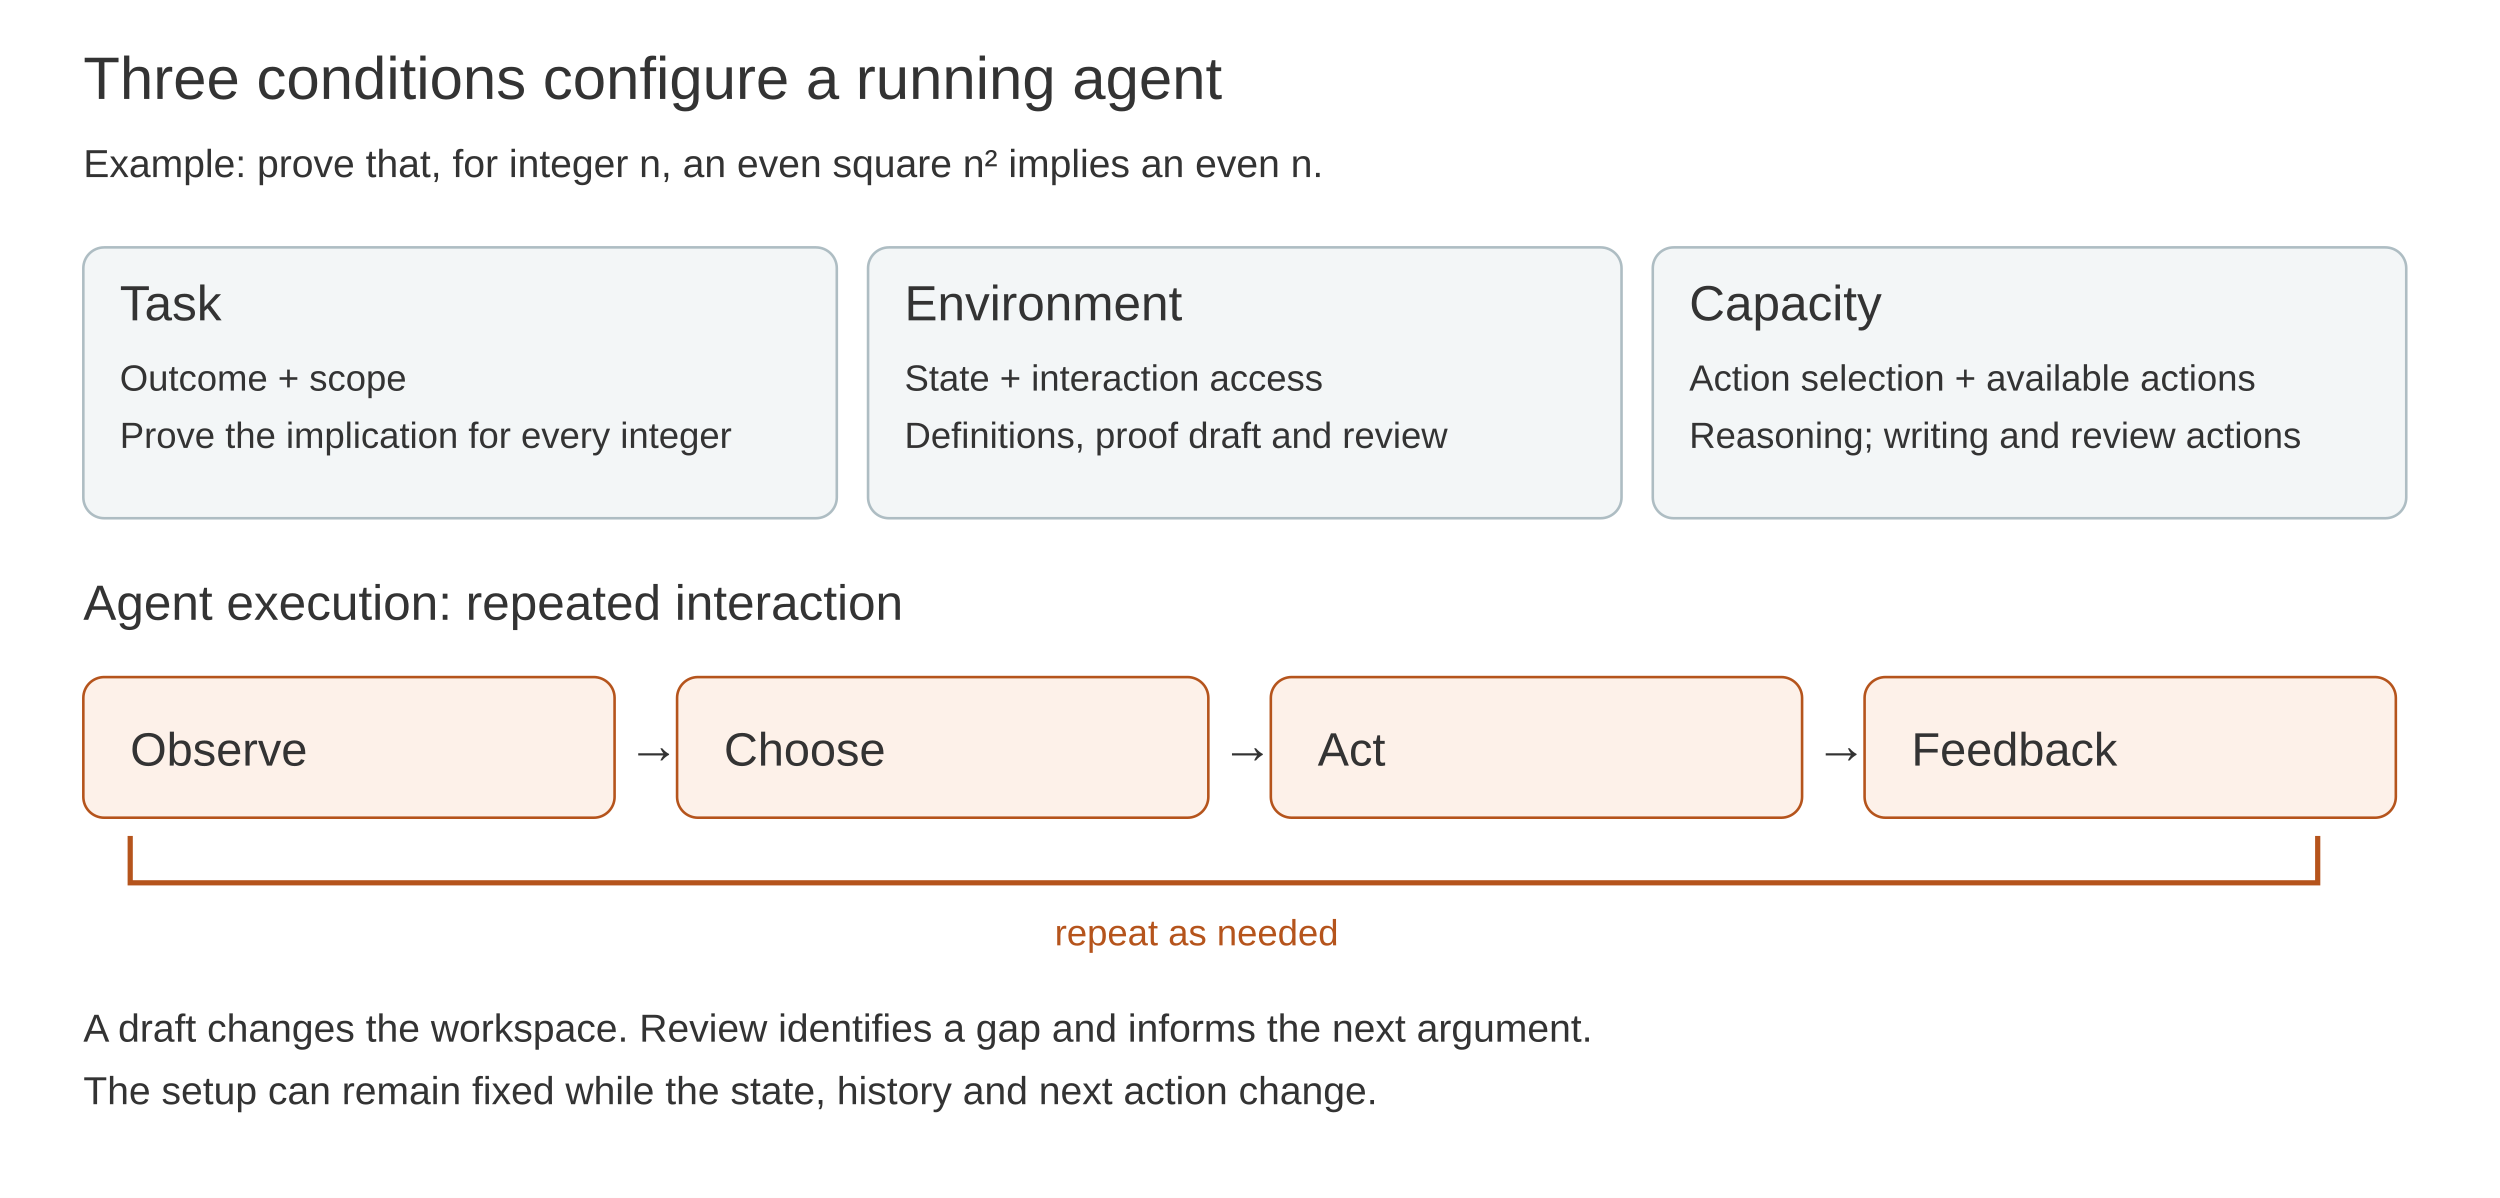
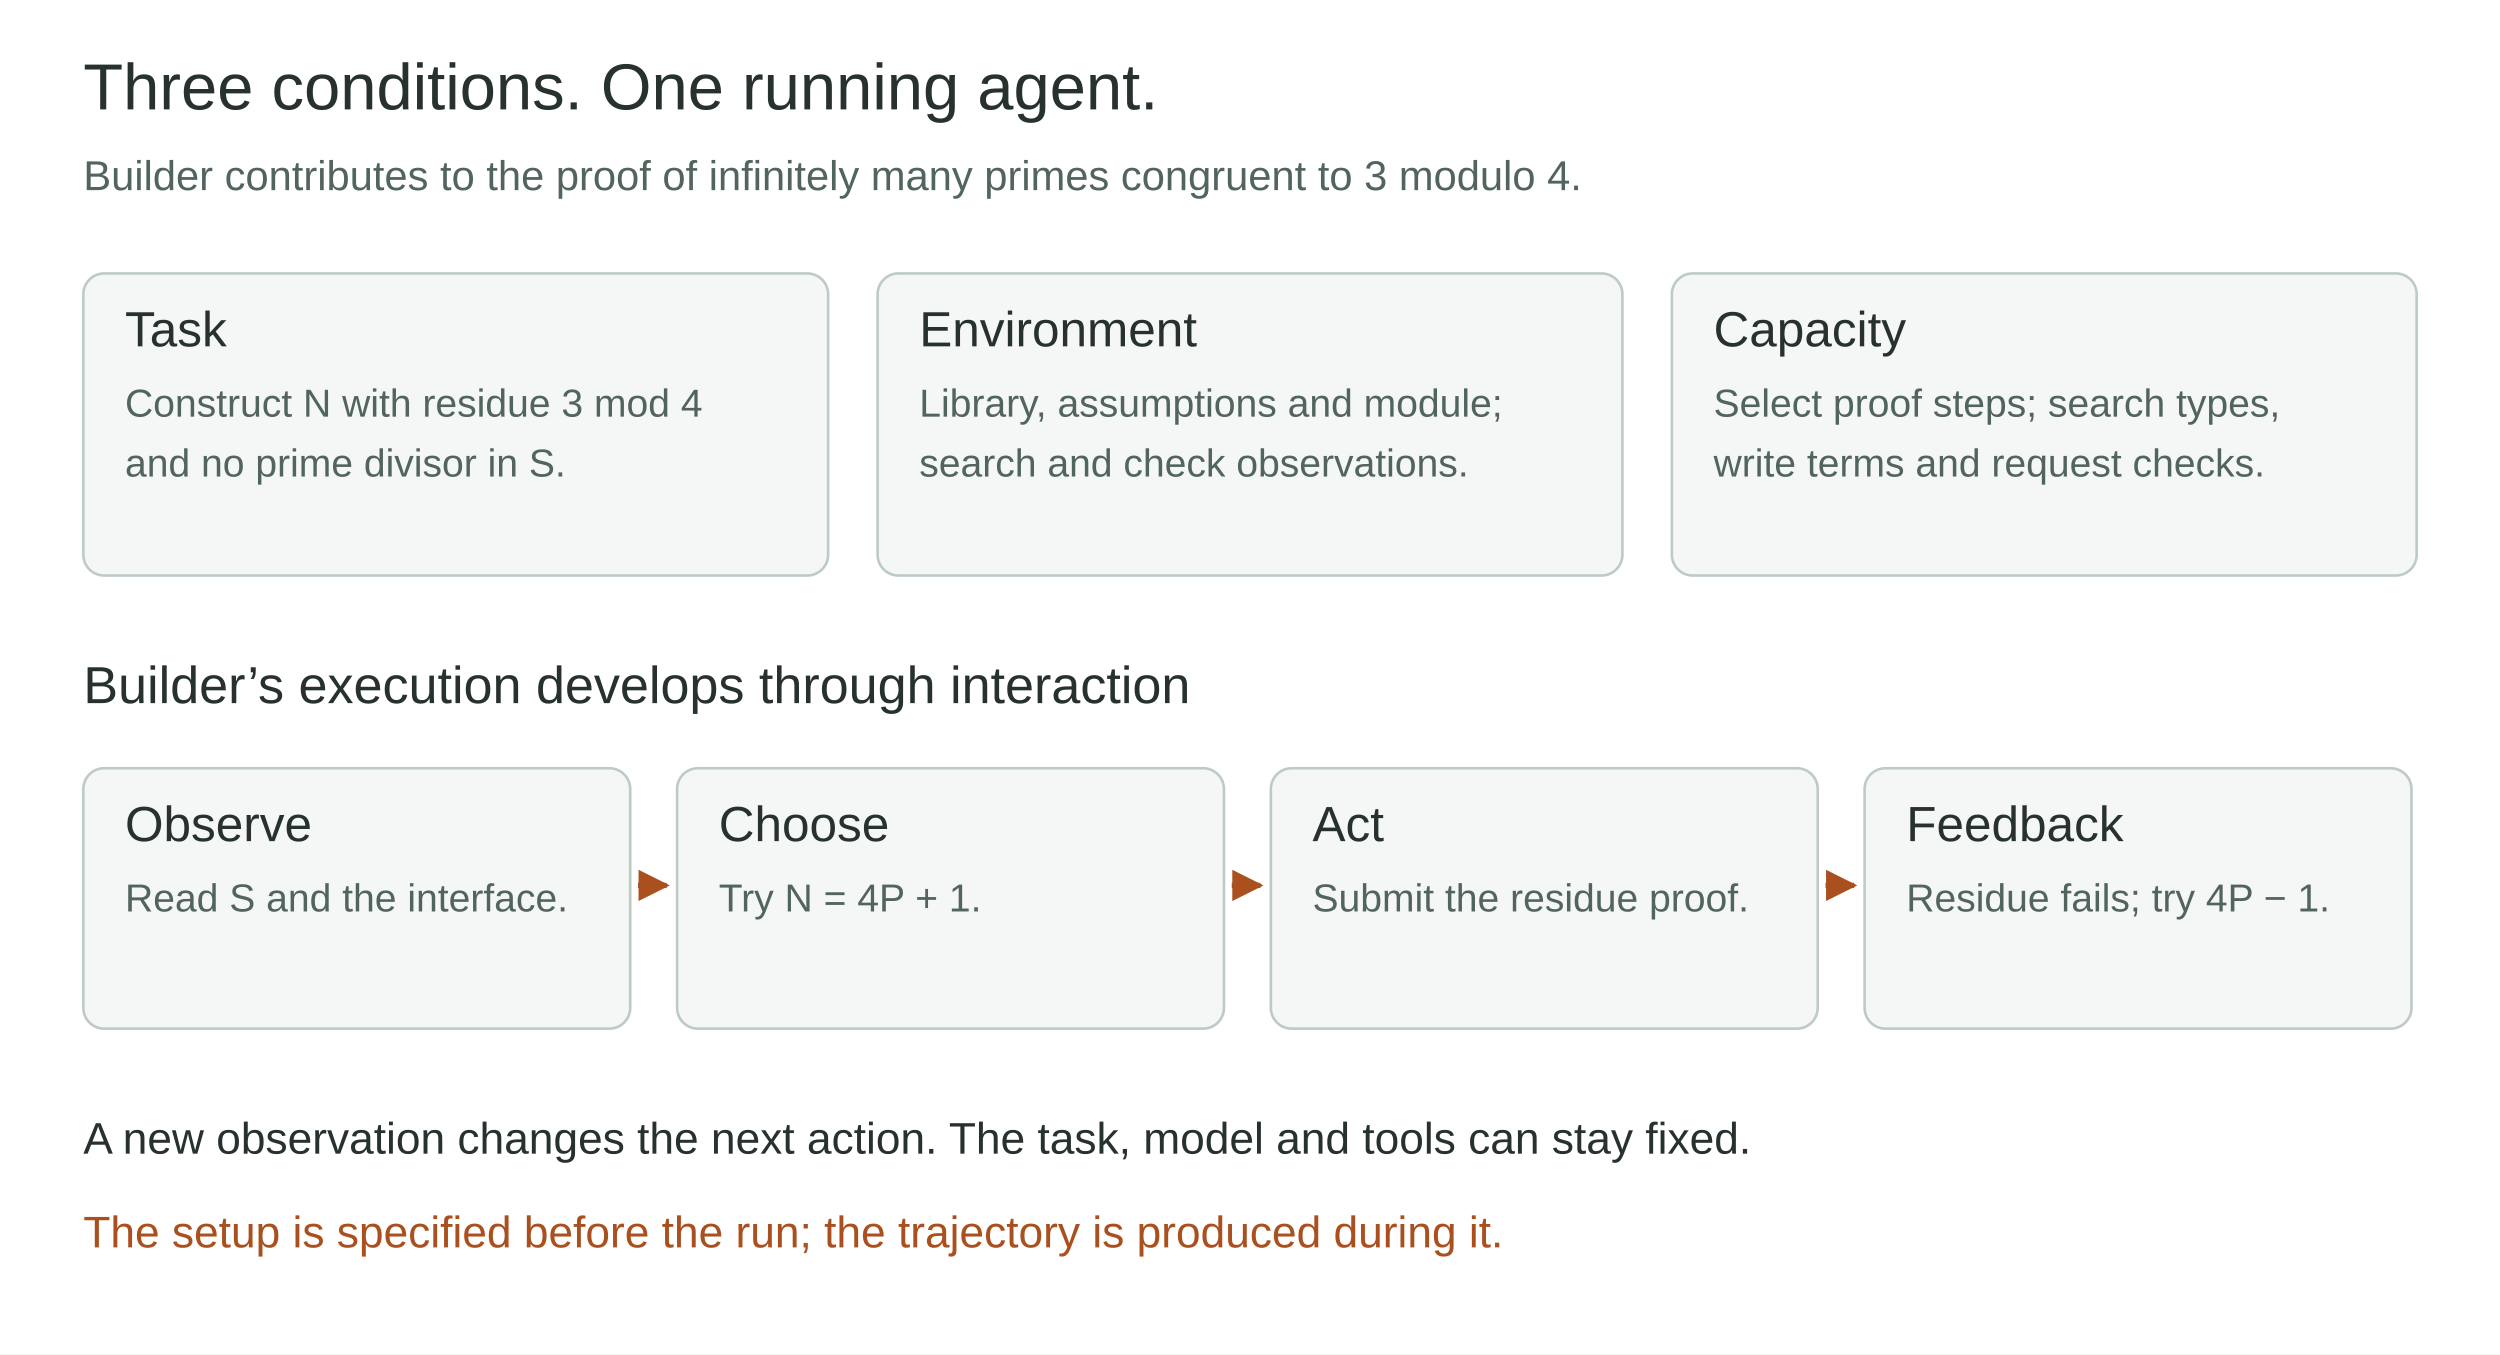
- <svg xmlns="http://www.w3.org/2000/svg" width="960" height="460" viewBox="0 0 960 460" font-family="Arial, sans-serif">
-   <rect width="960" height="460" fill="#fff" />
-   <text x="32" y="38" font-size="23" fill="#333">Three conditions configure a running agent</text>
-   <text x="32" y="68" font-size="15" fill="#333">
-     Example: prove that, for integer n, an even square n² implies an even n.
+ <svg xmlns="http://www.w3.org/2000/svg" width="960" height="520" viewBox="0 0 960 520" role="img">
+   <rect width="960" height="520" fill="#fff" />
+   <style>
+     text {
+       font-family: Arial, sans-serif;
+       fill: #27312f;
+     }
+     .muted {
+       fill: #52645e;
+     }
+     .accent {
+       fill: #aa501e;
+     }
+   </style>
+   <defs>
+     <marker id="arrow" viewBox="0 0 10 10" refX="9" refY="5" markerWidth="6" markerHeight="6" orient="auto">
+       <path d="M0 0L10 5L0 10Z" fill="#aa501e" />
+     </marker>
+   </defs>
+   <text x="32" y="42" font-size="25" class="">Three conditions. One running agent.</text>
+   <text x="32" y="73" font-size="16" class="muted">
+     Builder contributes to the proof of infinitely many primes congruent to 3 modulo 4.
  </text>
-   <rect x="32.0" y="95" width="289.333" height="104" rx="8" fill="#f3f6f7" stroke="#aebdc3" />
-   <text x="46.0" y="123" font-size="19" fill="#333">Task</text>
-   <text x="46.0" y="150" font-size="14" fill="#333">Outcome + scope</text>
-   <text x="46.0" y="172" font-size="14" fill="#333">Prove the implication for every integer</text>
-   <rect x="333.333" y="95" width="289.333" height="104" rx="8" fill="#f3f6f7" stroke="#aebdc3" />
-   <text x="347.333" y="123" font-size="19" fill="#333">Environment</text>
-   <text x="347.333" y="150" font-size="14" fill="#333">State + interaction access</text>
-   <text x="347.333" y="172" font-size="14" fill="#333">
-     Definitions, proof draft and review
+   <rect x="32" y="105" width="286" height="116" rx="8" fill="#f4f7f5" stroke="#bdcbc3" />
+   <text x="48" y="133" font-size="19" class="">Task</text>
+   <text x="48" y="160" font-size="15" class="muted">Construct N with residue 3 mod 4</text>
+   <text x="48" y="183" font-size="15" class="muted">and no prime divisor in S.</text>
+   <rect x="337" y="105" width="286" height="116" rx="8" fill="#f4f7f5" stroke="#bdcbc3" />
+   <text x="353" y="133" font-size="19" class="">Environment</text>
+   <text x="353" y="160" font-size="15" class="muted">Library, assumptions and module;</text>
+   <text x="353" y="183" font-size="15" class="muted">search and check observations.</text>
+   <rect x="642" y="105" width="286" height="116" rx="8" fill="#f4f7f5" stroke="#bdcbc3" />
+   <text x="658" y="133" font-size="19" class="">Capacity</text>
+   <text x="658" y="160" font-size="15" class="muted">Select proof steps; search types,</text>
+   <text x="658" y="183" font-size="15" class="muted">write terms and request checks.</text>
+   <text x="32" y="270" font-size="20" class="">
+     Builder’s execution develops through interaction
  </text>
-   <rect x="634.667" y="95" width="289.333" height="104" rx="8" fill="#f3f6f7" stroke="#aebdc3" />
-   <text x="648.667" y="123" font-size="19" fill="#333">Capacity</text>
-   <text x="648.667" y="150" font-size="14" fill="#333">
-     Action selection + available actions
+   <rect x="32" y="295" width="210" height="100" rx="8" fill="#f4f7f5" stroke="#bdcbc3" />
+   <text x="48" y="323" font-size="19" class="">Observe</text>
+   <text x="48" y="350" font-size="15" class="muted">Read S and the interface.</text>
+   <line x1="245" y1="340" x2="256" y2="340" stroke="#aa501e" stroke-width="2" marker-end="url(#arrow)" />
+   <rect x="260" y="295" width="210" height="100" rx="8" fill="#f4f7f5" stroke="#bdcbc3" />
+   <text x="276" y="323" font-size="19" class="">Choose</text>
+   <text x="276" y="350" font-size="15" class="muted">Try N = 4P + 1.</text>
+   <line x1="473" y1="340" x2="484" y2="340" stroke="#aa501e" stroke-width="2" marker-end="url(#arrow)" />
+   <rect x="488" y="295" width="210" height="100" rx="8" fill="#f4f7f5" stroke="#bdcbc3" />
+   <text x="504" y="323" font-size="19" class="">Act</text>
+   <text x="504" y="350" font-size="15" class="muted">Submit the residue proof.</text>
+   <line x1="701" y1="340" x2="712" y2="340" stroke="#aa501e" stroke-width="2" marker-end="url(#arrow)" />
+   <rect x="716" y="295" width="210" height="100" rx="8" fill="#f4f7f5" stroke="#bdcbc3" />
+   <text x="732" y="323" font-size="19" class="">Feedback</text>
+   <text x="732" y="350" font-size="15" class="muted">Residue fails; try 4P − 1.</text>
+   <text x="32" y="443" font-size="17" class="">
+     A new observation changes the next action. The task, model and tools can stay fixed.
  </text>
-   <text x="648.667" y="172" font-size="14" fill="#333">
-     Reasoning; writing and review actions
-   </text>
-   <text x="32" y="238" font-size="19" fill="#333">Agent execution: repeated interaction</text>
-   <rect x="32" y="260" width="204" height="54" rx="8" fill="#fdf1e9" stroke="#b5541c" />
-   <text x="50" y="294" font-size="18" fill="#333">Observe</text>
-   <text x="241" y="293" font-size="20" fill="#333">→</text>
-   <rect x="260" y="260" width="204" height="54" rx="8" fill="#fdf1e9" stroke="#b5541c" />
-   <text x="278" y="294" font-size="18" fill="#333">Choose</text>
-   <text x="469" y="293" font-size="20" fill="#333">→</text>
-   <rect x="488" y="260" width="204" height="54" rx="8" fill="#fdf1e9" stroke="#b5541c" />
-   <text x="506" y="294" font-size="18" fill="#333">Act</text>
-   <text x="697" y="293" font-size="20" fill="#333">→</text>
-   <rect x="716" y="260" width="204" height="54" rx="8" fill="#fdf1e9" stroke="#b5541c" />
-   <text x="734" y="294" font-size="18" fill="#333">Feedback</text>
-   <path d="M 890 321 L 890 339 L 50 339 L 50 321" fill="none" stroke="#b5541c" stroke-width="2" />
-   <text x="405" y="363" font-size="14" fill="#b5541c">repeat as needed</text>
-   <text x="32" y="400" font-size="15" fill="#333">
-     A draft changes the workspace. Review identifies a gap and informs the next argument.
-   </text>
-   <text x="32" y="424" font-size="15" fill="#333">
-     The setup can remain fixed while the state, history and next action change.
+   <text x="32" y="479" font-size="17" class="accent">
+     The setup is specified before the run; the trajectory is produced during it.
  </text>
</svg>
